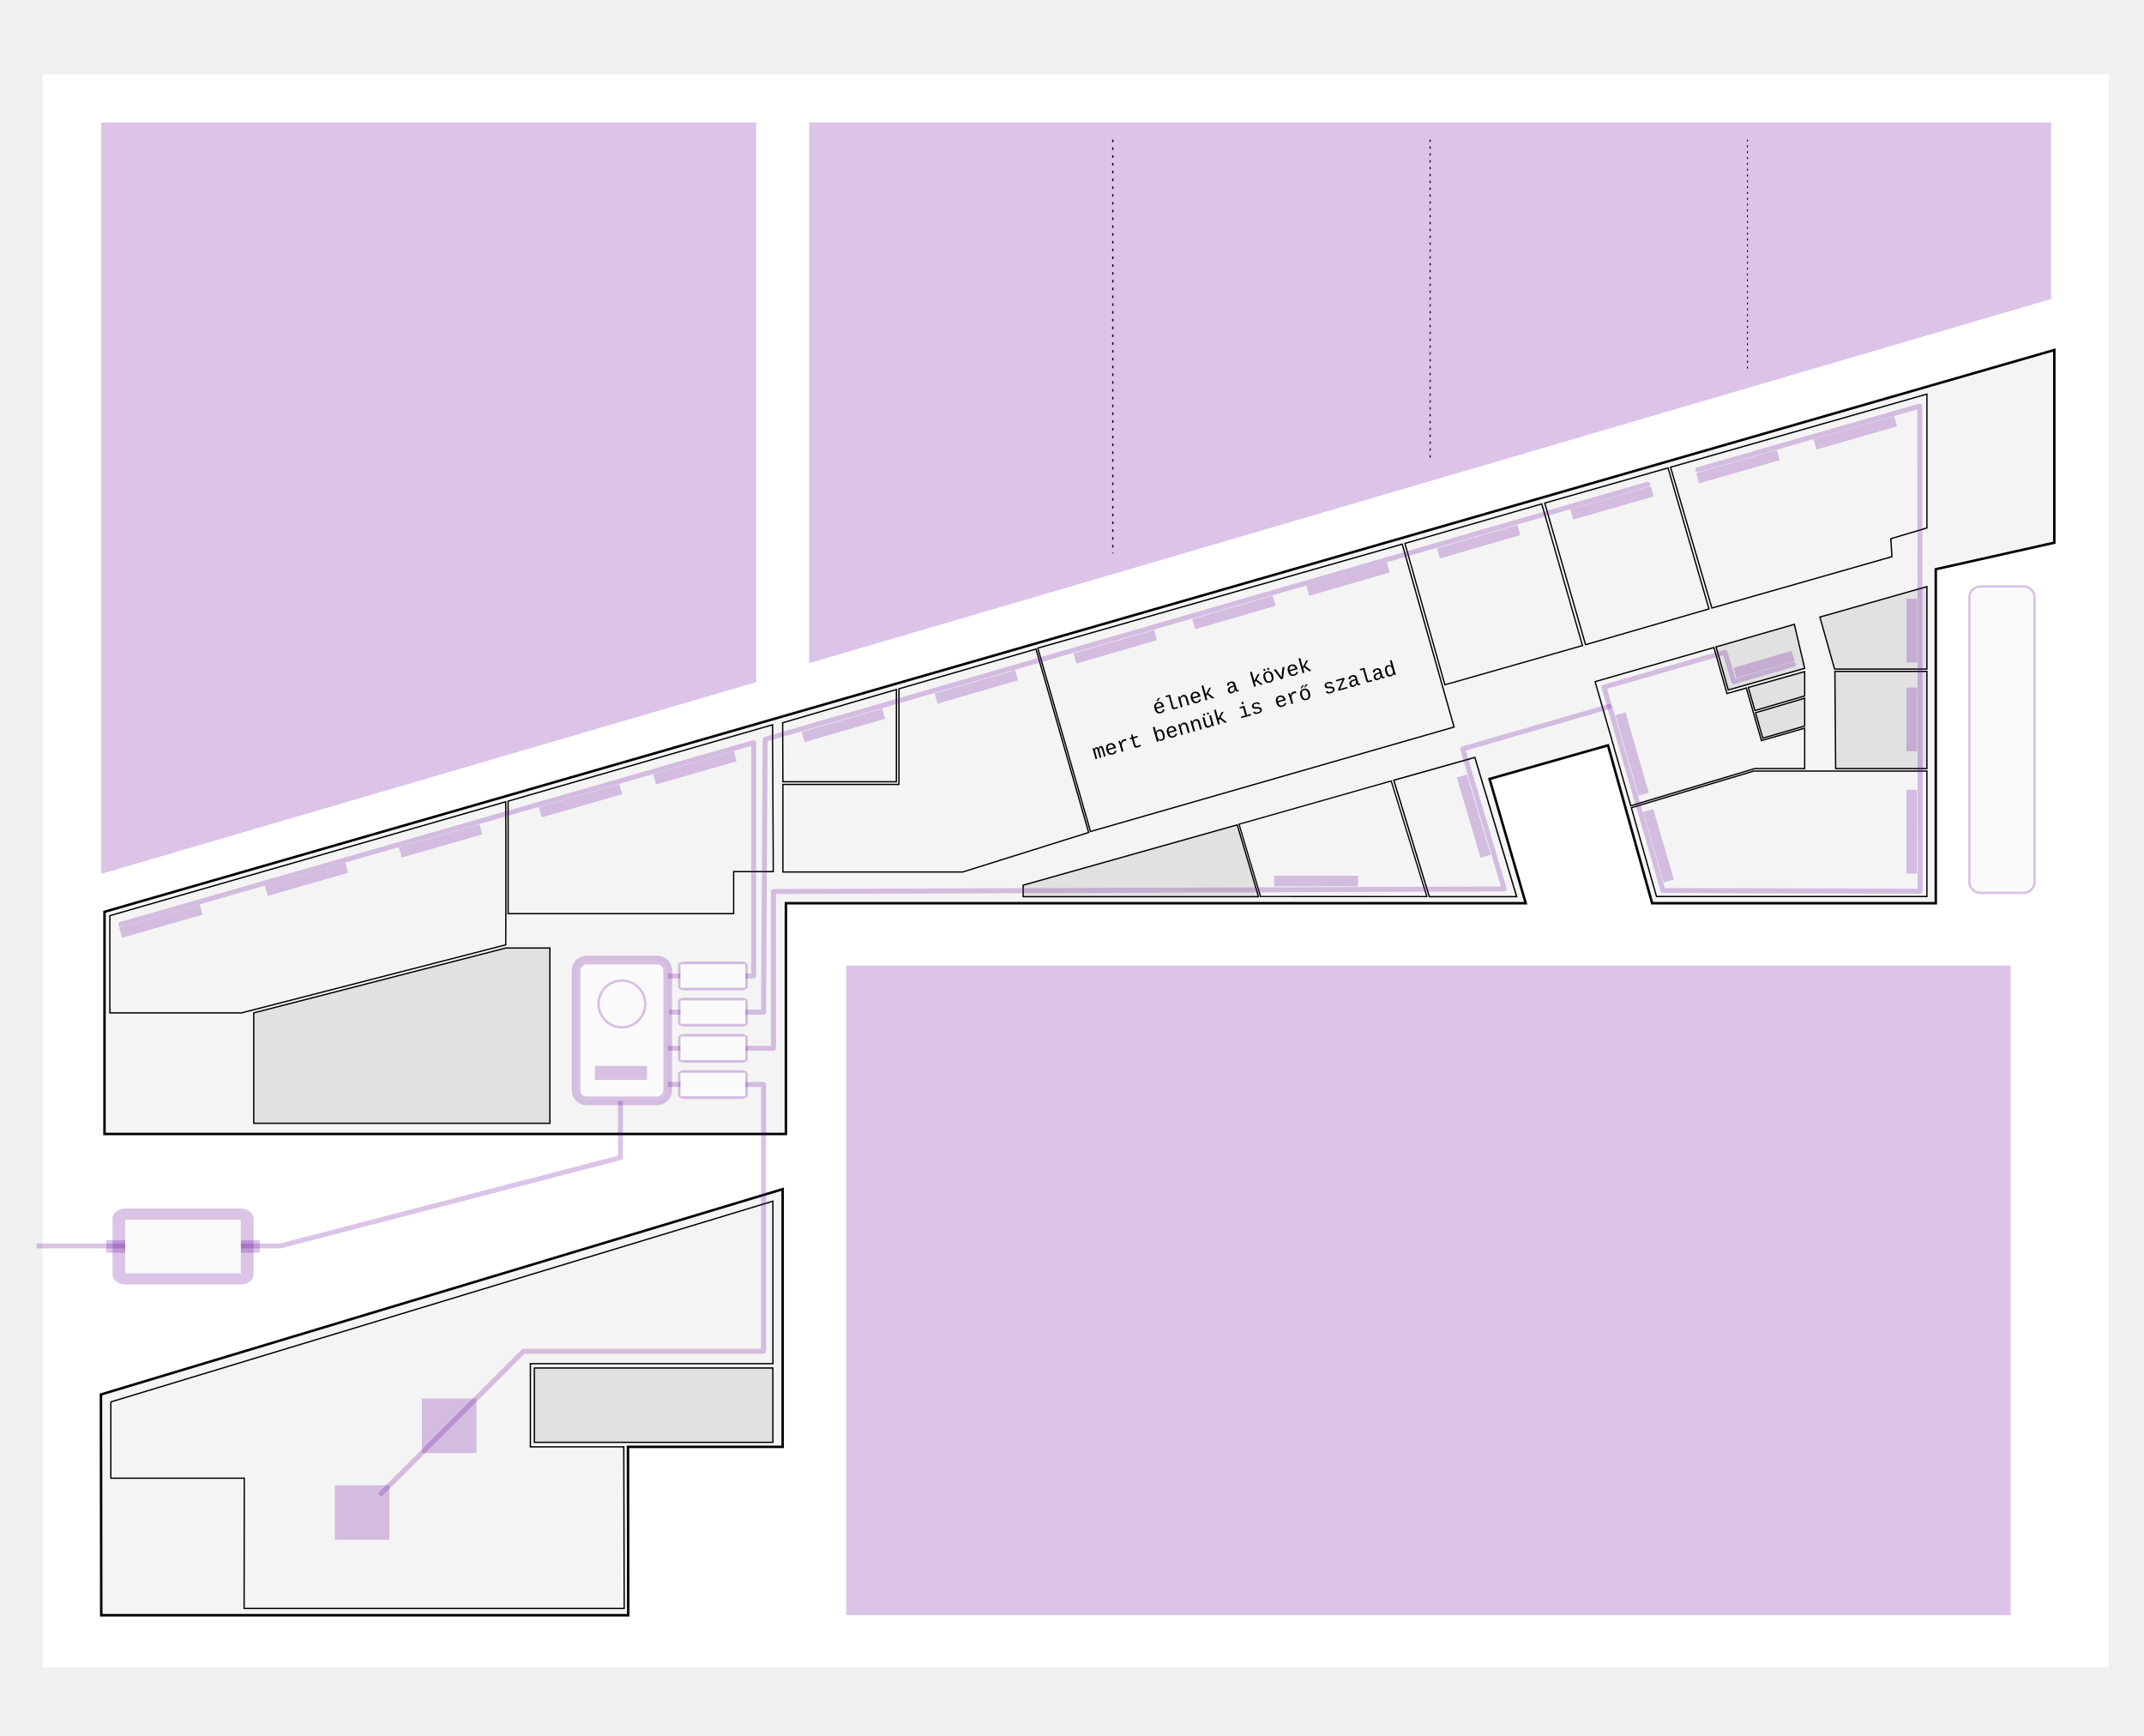
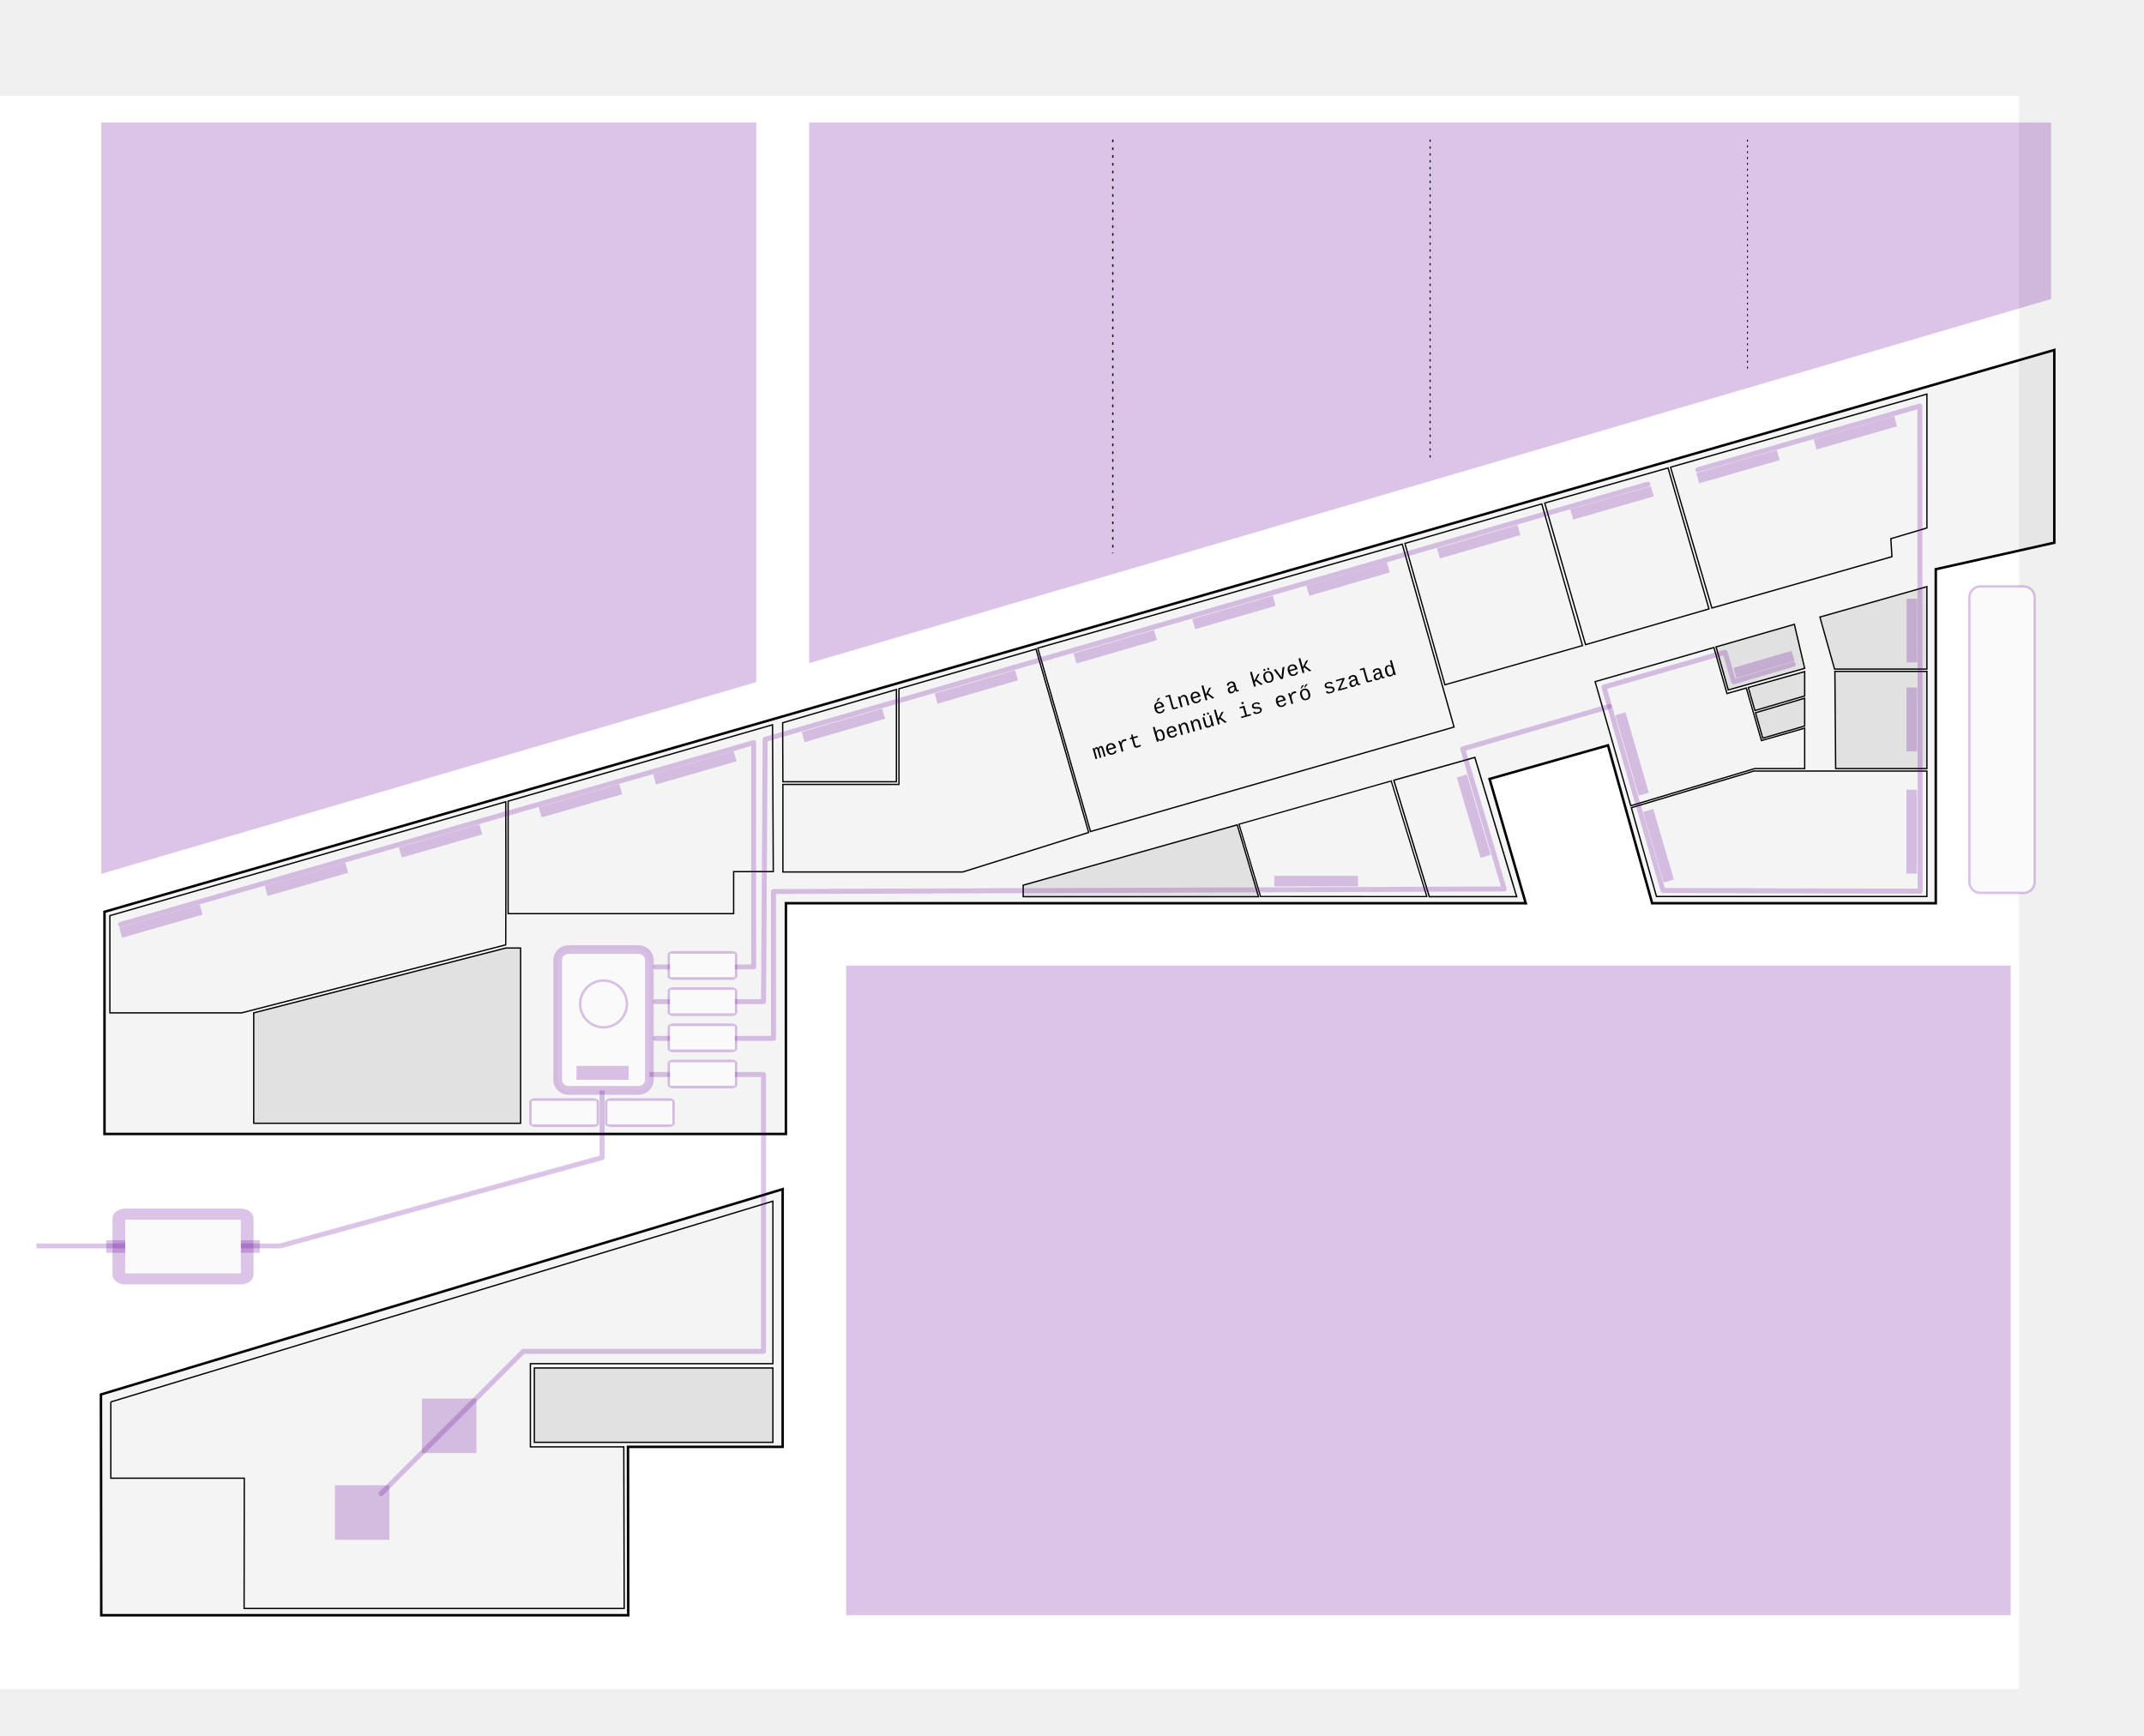
<svg xmlns="http://www.w3.org/2000/svg" width="432.435mm" height="350mm" viewBox="0 0 432.435 350" version="1.1" id="svg5">
  <defs id="defs2" />
  <g id="drawing" transform="translate(87.61958,-48.61679)" style="display:inline">
-     <rect style="display:inline;opacity:1;fill:#ffffff;fill-opacity:1;stroke:none;stroke-width:0.47;stroke-linecap:butt;stroke-linejoin:round;stroke-miterlimit:4;stroke-dasharray:0.47, 3.759;stroke-dashoffset:0;stroke-opacity:1;stop-color:#000000" id="rect78717" width="416.761" height="321.272" x="-79.049" y="63.589" class="clickthrough" />
+     <rect style="display:inline;opacity:1;fill:#ffffff;fill-opacity:1;stroke:none;stroke-width:0.47;stroke-linecap:butt;stroke-linejoin:round;stroke-miterlimit:4;stroke-dasharray:0.47, 3.759;stroke-dashoffset:0;stroke-opacity:1;stop-color:#000000" id="rect78717" width="416.761" height="321.272" x="-97.173" y="67.955" class="clickthrough" />
    <rect style="opacity:1;fill:#fafafa;fill-opacity:1;stroke:#660099;stroke-width:0.477;stroke-linecap:round;stroke-linejoin:round;stroke-miterlimit:4;stroke-dasharray:none;stroke-opacity:0.231;stop-color:#000000" id="rect4922" width="13.162" height="61.81" x="309.59" y="166.878" ry="2.213" />
    <path style="fill:#000000;fill-opacity:0.045;stroke:#000000;stroke-width:0.5;stroke-linecap:butt;stroke-linejoin:miter;stroke-miterlimit:4;stroke-dasharray:none;stroke-opacity:1" d="m -66.544,232.498 -2.6e-4,44.81 h 137.438 l 2.6e-4,-46.537 149.22,1.2e-4 -7.295,-25.065 23.888,-6.778 8.905,31.842 h 57.206 v -67.358 l 23.907,-5.349 v -38.862 z" id="envelope_emelet" />
    <path style="fill:#000000;fill-opacity:0.045;stroke:#000000;stroke-width:0.5;stroke-linecap:butt;stroke-linejoin:miter;stroke-miterlimit:4;stroke-dasharray:none;stroke-opacity:1" d="M -67.263,329.841 70.239,288.436 v 51.967 H 39.042 l 0.051,33.958 -106.292,-4e-4 z" id="envelope_foldszint" />
    <path style="fill:#660099;fill-opacity:0.231;stroke:none;stroke-width:0.265px;stroke-linecap:butt;stroke-linejoin:miter;stroke-opacity:1" d="M 75.588,182.353 V 73.313 l 250.482,-2.96e-4 v 35.611 z" id="path91226" class="clickthrough" />
    <rect style="display:inline;opacity:0;fill:#660099;fill-opacity:0.231;stroke:none;stroke-width:1.314;stroke-linecap:butt;stroke-linejoin:round;stroke-miterlimit:4;stroke-dasharray:none;stroke-dashoffset:0;stroke-opacity:0.231;stop-color:#000000" id="rect93623-7" width="58.473" height="31.883" x="267.598" y="73.312" />
    <rect style="display:inline;opacity:0;fill:#660099;fill-opacity:0.231;stroke:none;stroke-width:1.652;stroke-linecap:butt;stroke-linejoin:round;stroke-miterlimit:4;stroke-dasharray:none;stroke-dashoffset:0;stroke-opacity:0.231;stop-color:#000000" id="rect93623-9" width="58.473" height="50.375" x="203.594" y="73.313" />
    <rect style="display:inline;opacity:0;fill:#660099;fill-opacity:0.231;stroke:none;stroke-width:1.933;stroke-linecap:butt;stroke-linejoin:round;stroke-miterlimit:4;stroke-dasharray:none;stroke-dashoffset:0;stroke-opacity:0.231;stop-color:#000000" id="rect93623-6" width="58.473" height="68.96" x="139.591" y="73.313" />
    <rect style="opacity:0;fill:#660099;fill-opacity:0.231;stroke:none;stroke-width:2.178;stroke-linecap:butt;stroke-linejoin:round;stroke-miterlimit:4;stroke-dasharray:none;stroke-dashoffset:0;stroke-opacity:0.231;stop-color:#000000" id="rect93623" width="58.473" height="87.577" x="75.588" y="73.313" />
    <path style="fill:#660099;fill-opacity:0.231;stroke:none;stroke-width:0.265px;stroke-linecap:butt;stroke-linejoin:miter;stroke-opacity:1" d="M 64.905,73.313 H -67.199 V 224.848 L 64.905,186.179 Z" id="path92253" />
    <g id="g2723">
      <path style="display:inline;fill:none;stroke:#000000;stroke-width:0.262;stroke-linecap:butt;stroke-linejoin:miter;stroke-miterlimit:4;stroke-dasharray:0.524, 1.048;stroke-dashoffset:0;stroke-opacity:1" d="M 136.826,76.762 V 160.214" id="path942" />
      <path style="display:inline;fill:none;stroke:#000000;stroke-width:0.231;stroke-linecap:butt;stroke-linejoin:miter;stroke-miterlimit:4;stroke-dasharray:0.461, 0.923;stroke-dashoffset:0;stroke-opacity:1" d="M 200.829,76.762 V 141.429" id="path942-6" />
      <path style="display:inline;fill:none;stroke:#000000;stroke-width:0.196;stroke-linecap:butt;stroke-linejoin:miter;stroke-miterlimit:4;stroke-dasharray:0.391, 0.783;stroke-dashoffset:0;stroke-opacity:1" d="M 264.832,76.762 V 123.305" id="path942-6-3" />
    </g>
    <path style="display:inline;fill:#660099;fill-opacity:0.231;stroke:none;stroke-width:0.256;stroke-linecap:butt;stroke-linejoin:miter;stroke-miterlimit:4;stroke-dasharray:0.256, 3.074;stroke-dashoffset:0;stroke-opacity:1" d="M 317.927,243.35 H 83.054 v 131.012 H 317.927 Z" id="graph" />
    <rect style="display:inline;fill:#660099;fill-opacity:0.231;stroke:none;stroke-width:0.081;stroke-linecap:butt;stroke-linejoin:round;stroke-miterlimit:4;stroke-dasharray:none;stroke-dashoffset:0;stroke-opacity:1;stop-color:#000000" id="rect41701-4" width="30.954" height="2.526" x="-66.18" y="298.739" rx="0" ry="0" />
-     <path style="fill:none;stroke:#660099;stroke-width:1;stroke-linecap:butt;stroke-linejoin:round;stroke-miterlimit:4;stroke-dasharray:none;stroke-opacity:0.231" d="m 37.521,268.504 v 13.569 l -68.592,17.807 h -49.188" id="path43866" />
+     <path style="fill:none;stroke:#660099;stroke-width:1;stroke-linecap:butt;stroke-linejoin:round;stroke-miterlimit:4;stroke-dasharray:none;stroke-opacity:0.231" d="m 33.817,268.504 v 13.569 l -64.888,17.807 h -49.188" id="path43866" />
    <rect style="display:inline;fill:#660099;fill-opacity:0.231;stroke:none;stroke-width:0.125;stroke-linecap:round;stroke-linejoin:round;stroke-miterlimit:4;stroke-dasharray:none;stroke-dashoffset:0;stroke-opacity:1;stop-color:#000000" id="rect14422-5" width="28.44" height="15.302" x="-64.923" y="292.351" rx="2.626" ry="1.935" />
    <rect style="display:inline;opacity:1;fill:#fafafa;fill-opacity:1;stroke:none;stroke-width:0.145;stroke-linecap:butt;stroke-linejoin:round;stroke-miterlimit:4;stroke-dasharray:none;stroke-dashoffset:0;stroke-opacity:1;stop-color:#000000" id="rect41701" width="23.323" height="10.824" x="-62.365" y="294.59" rx="0" ry="0" />
    <text xml:space="preserve" style="font-style:normal;font-weight:normal;font-size:4.233px;line-height:1.25;font-family:sans-serif;display:inline;fill:#000000;fill-opacity:1;stroke:none;stroke-width:0.265" x="108.074" y="224.885" id="text4804" transform="rotate(-15.7019)" class="clickthrough">
      <tspan id="tspan4802" style="font-style:normal;font-variant:normal;font-weight:normal;font-stretch:normal;font-size:4.233px;font-family:'Courier New';-inkscape-font-specification:'Courier New';text-align:center;text-anchor:middle;stroke-width:0.265" x="108.074" y="224.885">élnek a kövek</tspan>
      <tspan style="font-style:normal;font-variant:normal;font-weight:normal;font-stretch:normal;font-size:4.233px;font-family:'Courier New';-inkscape-font-specification:'Courier New';text-align:center;text-anchor:middle;stroke-width:0.265" x="108.074" y="230.272" id="tspan8358">mert bennük is erő szalad</tspan>
    </text>
    <path style="fill:none;stroke:#000000;stroke-width:0.265px;stroke-linecap:butt;stroke-linejoin:miter;stroke-opacity:1" d="m 195.203,158.354 -73.506,20.969 10.633,36.986 73.328,-21.07 z" id="OktopuszKeramia" />
    <path style="fill:#000000;fill-opacity:0.08;stroke:#000000;stroke-width:0.265px;stroke-linecap:butt;stroke-linejoin:miter;stroke-opacity:1" d="m 161.923,214.966 -43.176,12.166 v 2.313 h 47.469 z" id="haromszogRaktar" />
    <path style="fill:#000000;fill-opacity:0.08;stroke:#000000;stroke-width:0.265px;stroke-linecap:butt;stroke-linejoin:miter;stroke-opacity:1" d="m 279.446,173.059 21.583,-6.136 v 16.636 h -18.623 z" id="kistargyalo" />
    <path style="fill:#000000;fill-opacity:0.08;stroke:#000000;stroke-width:0.265px;stroke-linecap:butt;stroke-linejoin:miter;stroke-opacity:1" d="m 301.029,184.014 1e-5,19.61 H 282.623 l -0.156,-19.61 z" id="OktopuszSzitaKismuhely" />
    <path style="fill:#000000;fill-opacity:0.08;stroke:#000000;stroke-width:0.265px;stroke-linecap:butt;stroke-linejoin:miter;stroke-opacity:1" d="m 276.375,184.059 -11.368,3.199 1.336,4.652 10.032,-2.944 z" id="wc1" />
    <path style="fill:#000000;fill-opacity:0.08;stroke:#000000;stroke-width:0.265px;stroke-linecap:butt;stroke-linejoin:miter;stroke-opacity:1" d="m 276.375,189.428 v 5.607 l -8.453,2.447 -1.461,-5.125 z" id="wc2" />
    <path style="fill:#000000;fill-opacity:0.08;stroke:#000000;stroke-width:0.265px;stroke-linecap:butt;stroke-linejoin:miter;stroke-opacity:1" d="m 274.295,174.526 -15.794,4.552 2.461,8.679 15.413,-4.358 z" id="wc3" />
-     <path style="display:inline;fill:#000000;fill-opacity:0.08;stroke:#000000;stroke-width:0.265;stroke-linecap:butt;stroke-linejoin:miter;stroke-miterlimit:4;stroke-dasharray:none;stroke-opacity:1" d="m 23.292,239.808 -8.907,-4e-5 -50.832,13.076 v 22.269 l 59.739,-3.8e-4 z" id="pult" />
+     <path style="display:inline;fill:#000000;fill-opacity:0.08;stroke:#000000;stroke-width:0.265;stroke-linecap:butt;stroke-linejoin:miter;stroke-miterlimit:4;stroke-dasharray:none;stroke-opacity:1" d="m 17.38,239.808 -2.995,-4e-5 -50.832,13.076 v 22.269 l 53.827,-3.8e-4 z" id="pult" />
    <path style="display:inline;fill:#000000;fill-opacity:0.08;stroke:#000000;stroke-width:0.265px;stroke-linecap:butt;stroke-linejoin:miter;stroke-opacity:1" d="m 68.271,324.5 v 14.989 h -48.113 v -14.989 z" id="lenti_wc" />
    <g id="g912">
      <path style="display:inline;fill:none;stroke:#000000;stroke-width:0.265px;stroke-linecap:butt;stroke-linejoin:miter;stroke-opacity:1" d="m 249.325,142.838 8.335,28.402 36.318,-10.36 -0.228,-3.626 7.28,-2.161 v -26.997 z" id="Gólyafészek" />
      <path style="fill:none;fill-opacity:0.08;stroke:#000000;stroke-width:0.265px;stroke-linecap:butt;stroke-linejoin:miter;stroke-opacity:1" d="m 241.296,211.112 -7.188,-25.028 23.962,-6.881 2.633,9.284 3.902,-1.121 3.046,10.607 8.724,-2.507 v 8.156 h -10.085 z" id="GÉPműhely" />
      <path style="display:inline;fill:none;stroke:#000000;stroke-width:0.265px;stroke-linecap:butt;stroke-linejoin:miter;stroke-opacity:1" d="m 241.416,211.511 24.682,-7.397 h 34.931 v 25.306 h -54.54 z" id="Oktopusz" />
      <path style="display:inline;fill:none;stroke:#000000;stroke-width:0.263px;stroke-linecap:butt;stroke-linejoin:miter;stroke-opacity:1" d="m 223.944,150.065 24.872,-7.081 8.259,28.432 -24.897,7.212 z" id="PK" />
      <path style="display:inline;fill:none;stroke:#000000;stroke-width:0.259px;stroke-linecap:butt;stroke-linejoin:miter;stroke-opacity:1" d="m 223.348,150.241 -27.604,7.966 8.067,28.512 27.748,-7.909 z" id="SZGK" />
      <path style="display:inline;fill:none;stroke:#000000;stroke-width:0.275px;stroke-linecap:butt;stroke-linejoin:miter;stroke-opacity:1" d="m 193.501,205.969 16.345,-4.603 8.439,28.079 h -17.62 z" id="Gólyairoda" />
      <path style="display:inline;fill:none;stroke:#000000;stroke-width:0.247px;stroke-linecap:butt;stroke-linejoin:miter;stroke-opacity:1" d="m 192.982,206.118 -30.694,8.717 4.339,14.581 33.543,0.012 z" id="Lahmacun" />
      <path style="fill:none;stroke:#000000;stroke-width:0.265px;stroke-linecap:butt;stroke-linejoin:miter;stroke-opacity:1" d="m 121.338,179.509 10.624,36.994 -25.401,7.966 H 70.286 l 2.6e-4,-17.656 h 23.409 v -19.284 z" id="Mérce" />
      <path style="display:inline;fill:none;stroke:#000000;stroke-width:0.265px;stroke-linecap:butt;stroke-linejoin:miter;stroke-opacity:1" d="m 93.18,187.669 v 18.598 H 70.286 l -0.047,-11.888 z" id="DiósEdit" />
      <path style="fill:none;stroke:#000000;stroke-width:0.265px;stroke-linecap:butt;stroke-linejoin:miter;stroke-opacity:1" d="m 68.346,224.399 -0.149,-29.618 -53.33,15.41 v 22.688 h 45.486 l 4.94e-4,-8.48 z" id="kisterem" />
      <path style="fill:none;stroke:#000000;stroke-width:0.265px;stroke-linecap:butt;stroke-linejoin:miter;stroke-opacity:1" d="m 14.385,210.313 -79.843,22.964 v 19.607 h 26.56 l 53.283,-13.721 c 0,0 0.062,-14.952 -1.64e-4,-28.849 z" id="vendégtér" />
      <path style="fill:none;stroke:#000000;stroke-width:0.265px;stroke-linecap:butt;stroke-linejoin:miter;stroke-opacity:1" d="m -65.267,331.342 133.538,-40.484 v 32.772 h -48.913 v 16.774 h 18.837 l 0.083,32.587 h -76.665 l 0.04,-26.26 h -26.92 v -15.388" id="Trafóház" />
    </g>
-     <path style="fill:none;stroke:#660099;stroke-width:1;stroke-linecap:round;stroke-linejoin:round;stroke-miterlimit:4;stroke-dasharray:none;stroke-opacity:0.231" d="m 46.68,245.442 17.71,-7e-5 V 198.381 l -127.688,36.669" id="path6552" class="clickthrough" />
-     <path style="display:inline;fill:none;stroke:#660099;stroke-width:1;stroke-linecap:round;stroke-linejoin:round;stroke-miterlimit:4;stroke-dasharray:none;stroke-opacity:0.231" d="M 47.714,252.733 H 66.39 l 0.31,-55.006 178.035,-51.463" id="path5000" class="clickthrough" />
+     <path style="fill:none;stroke:#660099;stroke-width:1;stroke-linecap:round;stroke-linejoin:round;stroke-miterlimit:4;stroke-dasharray:none;stroke-opacity:0.231" d="m 44.564,243.617 19.827,-7e-5 V 198.381 l -127.688,36.669" id="path6552" class="clickthrough" />
+     <path style="display:inline;fill:none;stroke:#660099;stroke-width:1;stroke-linecap:round;stroke-linejoin:round;stroke-miterlimit:4;stroke-dasharray:none;stroke-opacity:0.231" d="M 44.539,250.617 H 66.39 l 0.31,-52.889 178.035,-51.463" id="path5000" class="clickthrough" />
    <path style="fill:none;stroke:#660099;stroke-width:1;stroke-linecap:round;stroke-linejoin:round;stroke-miterlimit:4;stroke-dasharray:none;stroke-opacity:0.231" d="m 254.823,143.351 44.77,-12.849 0.079,97.843 -51.874,-0.14 -11.906,-41.018 24.416,-7.023 1.757,5.943 12.006,-3.52" id="path1049" />
-     <path style="fill:none;stroke:#660099;stroke-width:1;stroke-linecap:round;stroke-linejoin:round;stroke-miterlimit:4;stroke-dasharray:none;stroke-opacity:0.231" d="m 47.185,260.025 21.205,-3.3e-4 1.87e-4,-31.614 147.382,-0.518 -8.374,-28.247 29.575,-8.547" id="path6020" class="clickthrough" />
-     <path style="fill:none;stroke:#660099;stroke-width:1;stroke-linecap:round;stroke-linejoin:round;stroke-miterlimit:4;stroke-dasharray:none;stroke-opacity:0.231" d="m 46.68,267.317 19.71,-4.1e-4 v 1.36 52.461 l -48.441,4.1e-4 -28.707,28.707" id="path7279" class="clickthrough" />
+     <path style="fill:none;stroke:#660099;stroke-width:1;stroke-linecap:round;stroke-linejoin:round;stroke-miterlimit:4;stroke-dasharray:none;stroke-opacity:0.231" d="m 44.539,258.025 23.851,-3.3e-4 1.87e-4,-29.614 147.382,-0.518 -8.374,-28.247 29.575,-8.547" id="path6020" class="clickthrough" />
+     <path style="fill:none;stroke:#660099;stroke-width:1;stroke-linecap:round;stroke-linejoin:round;stroke-miterlimit:4;stroke-dasharray:none;stroke-opacity:0.231" d="m 43.505,265.317 22.885,-4.1e-4 v 3.36 52.461 l -48.441,4.1e-4 -28.707,28.707" id="path7279" class="clickthrough" />
    <g id="g33836" transform="translate(-4.233333,4.233333)" class="clickthrough">
      <rect style="opacity:1;fill:#660099;fill-opacity:0.231;stroke:none;stroke-width:0.215;stroke-linecap:butt;stroke-linejoin:round;stroke-miterlimit:4;stroke-dasharray:none;stroke-dashoffset:0;stroke-opacity:0.231;stop-color:#000000" id="rect33730" width="10.995" height="10.995" x="-15.842" y="343.921" />
      <rect style="display:inline;fill:#660099;fill-opacity:0.231;stroke:none;stroke-width:0.215;stroke-linecap:butt;stroke-linejoin:round;stroke-miterlimit:4;stroke-dasharray:none;stroke-dashoffset:0;stroke-opacity:0.231;stop-color:#000000" id="rect33730-9" width="10.995" height="10.995" x="1.713" y="326.428" />
    </g>
    <g id="g33423" class="clickthrough" transform="translate(0.2305368,1.5875)">
      <rect style="display:inline;fill:#660099;fill-opacity:0.231;stroke:none;stroke-width:0.215;stroke-linecap:butt;stroke-linejoin:round;stroke-miterlimit:4;stroke-dasharray:none;stroke-dashoffset:0;stroke-opacity:0.231;stop-color:#000000" id="rect31216-2-3-52" width="16.898" height="2.128" x="-13.937" y="207.4" ry="0" transform="rotate(-16.0342)" />
      <rect style="display:inline;fill:#660099;fill-opacity:0.231;stroke:none;stroke-width:0.215;stroke-linecap:butt;stroke-linejoin:round;stroke-miterlimit:4;stroke-dasharray:none;stroke-dashoffset:0;stroke-opacity:0.231;stop-color:#000000" id="rect31216-2-3-9" width="16.898" height="2.128" x="-37.952" y="207.406" ry="0" transform="rotate(-16.0342)" />
      <rect style="display:inline;fill:#660099;fill-opacity:0.231;stroke:none;stroke-width:0.215;stroke-linecap:butt;stroke-linejoin:round;stroke-miterlimit:4;stroke-dasharray:none;stroke-dashoffset:0;stroke-opacity:0.231;stop-color:#000000" id="rect31216-2-3-52-2" width="16.898" height="2.128" x="-67.303" y="207.401" ry="0" transform="rotate(-16.0342)" />
      <rect style="display:inline;fill:#660099;fill-opacity:0.231;stroke:none;stroke-width:0.215;stroke-linecap:butt;stroke-linejoin:round;stroke-miterlimit:4;stroke-dasharray:none;stroke-dashoffset:0;stroke-opacity:0.231;stop-color:#000000" id="rect31216-2-3-9-4" width="16.898" height="2.128" x="-95.438" y="207.37" ry="0" transform="rotate(-16.0342)" />
      <rect style="display:inline;fill:#660099;fill-opacity:0.231;stroke:none;stroke-width:0.215;stroke-linecap:butt;stroke-linejoin:round;stroke-miterlimit:4;stroke-dasharray:none;stroke-dashoffset:0;stroke-opacity:0.231;stop-color:#000000" id="rect31216-2-3-9-7" width="16.898" height="2.128" x="-125.985" y="207.369" ry="0" transform="rotate(-16.0342)" />
    </g>
    <g id="g33266" class="clickthrough" style="display:inline">
      <rect style="display:inline;fill:#660099;fill-opacity:0.231;stroke:none;stroke-width:0.202;stroke-linecap:butt;stroke-linejoin:round;stroke-miterlimit:4;stroke-dasharray:none;stroke-dashoffset:0;stroke-opacity:0.231;stop-color:#000000" id="Oktopusz_szita_2_valve" width="14.824" height="2.128" x="272.182" y="-176.618" ry="0" transform="rotate(73.72126)" />
      <rect style="display:inline;fill:#660099;fill-opacity:0.231;stroke:none;stroke-width:0.215;stroke-linecap:butt;stroke-linejoin:round;stroke-miterlimit:4;stroke-dasharray:none;stroke-dashoffset:0;stroke-opacity:0.231;stop-color:#000000" id="Oktopusz_szita_1_valve" width="16.898" height="2.128" x="207.881" y="-299.028" ry="0" transform="rotate(90)" />
      <rect style="display:inline;fill:#660099;fill-opacity:0.231;stroke:none;stroke-width:0.215;stroke-linecap:butt;stroke-linejoin:round;stroke-miterlimit:4;stroke-dasharray:none;stroke-dashoffset:0;stroke-opacity:0.231;stop-color:#000000" id="Golyafeszek_1_valve" width="16.898" height="2.128" x="229.459" y="208.713" ry="0" transform="rotate(-16.0342)" />
      <rect style="display:inline;fill:#660099;fill-opacity:0.231;stroke:none;stroke-width:0.215;stroke-linecap:butt;stroke-linejoin:round;stroke-miterlimit:4;stroke-dasharray:none;stroke-dashoffset:0;stroke-opacity:0.231;stop-color:#000000" id="Golyafeszek_2_valve" width="16.898" height="2.128" x="204.819" y="208.732" ry="0" transform="rotate(-16.0342)" />
      <rect style="display:inline;fill:#660099;fill-opacity:0.231;stroke:none;stroke-width:0.183;stroke-linecap:butt;stroke-linejoin:round;stroke-miterlimit:4;stroke-dasharray:none;stroke-dashoffset:0;stroke-opacity:0.231;stop-color:#000000" id="rect31216-2-3-5-6" width="12.244" height="2.128" x="199.997" y="249.529" ry="0" transform="matrix(0.959728,-0.2809309,0.2807371,0.9597847,0,0)" />
      <rect style="display:inline;fill:#660099;fill-opacity:0.231;stroke:none;stroke-width:0.215;stroke-linecap:butt;stroke-linejoin:round;stroke-miterlimit:4;stroke-dasharray:none;stroke-dashoffset:0;stroke-opacity:0.231;stop-color:#000000" id="GEP_muhely_valve" width="16.898" height="2.128" x="251.623" y="-177.097" ry="0" transform="rotate(73.80998)" />
      <rect style="display:inline;fill:#660099;fill-opacity:0.231;stroke:none;stroke-width:0.188;stroke-linecap:butt;stroke-linejoin:round;stroke-miterlimit:4;stroke-dasharray:none;stroke-dashoffset:0;stroke-opacity:0.231;stop-color:#000000" id="rect31216-2-1" width="12.853" height="2.128" x="169.357" y="-299.062" ry="0" transform="rotate(90)" />
      <rect style="display:inline;fill:#660099;fill-opacity:0.231;stroke:none;stroke-width:0.188;stroke-linecap:butt;stroke-linejoin:round;stroke-miterlimit:4;stroke-dasharray:none;stroke-dashoffset:0;stroke-opacity:0.231;stop-color:#000000" id="rect31216-2-1-2" width="12.853" height="2.128" x="187.281" y="-299.042" ry="0" transform="rotate(90)" />
      <rect style="display:inline;fill:#660099;fill-opacity:0.231;stroke:none;stroke-width:0.215;stroke-linecap:butt;stroke-linejoin:round;stroke-miterlimit:4;stroke-dasharray:none;stroke-dashoffset:0;stroke-opacity:0.231;stop-color:#000000" id="Golyairoda_valve" width="16.898" height="2.128" x="255.466" y="-141.601" ry="0" transform="rotate(73.52075)" />
      <rect style="opacity:1;fill:#660099;fill-opacity:0.231;stroke:none;stroke-width:0.215;stroke-linecap:butt;stroke-linejoin:round;stroke-miterlimit:4;stroke-dasharray:none;stroke-dashoffset:0;stroke-opacity:0.231;stop-color:#000000" id="Lahmacun_valve" width="16.898" height="2.128" x="169.392" y="225.243" ry="0" />
    </g>
    <g id="g32196" class="clickthrough">
      <rect style="display:inline;fill:#660099;fill-opacity:0.231;stroke:none;stroke-width:0.215;stroke-linecap:butt;stroke-linejoin:round;stroke-miterlimit:4;stroke-dasharray:none;stroke-dashoffset:0;stroke-opacity:0.231;stop-color:#000000" id="Merce_valve" width="16.898" height="2.128" x="44.34" y="209.133" ry="0" transform="rotate(-16.19002)" />
      <rect style="display:inline;fill:#660099;fill-opacity:0.231;stroke:none;stroke-width:0.215;stroke-linecap:butt;stroke-linejoin:round;stroke-miterlimit:4;stroke-dasharray:none;stroke-dashoffset:0;stroke-opacity:0.231;stop-color:#000000" id="Merce_targyalo_valve" width="16.898" height="2.128" x="16.429" y="209.104" ry="0" transform="rotate(-16.19002)" />
      <rect style="display:inline;fill:#660099;fill-opacity:0.231;stroke:none;stroke-width:0.215;stroke-linecap:butt;stroke-linejoin:round;stroke-miterlimit:4;stroke-dasharray:none;stroke-dashoffset:0;stroke-opacity:0.231;stop-color:#000000" id="PK_valve" width="16.898" height="2.128" x="178.386" y="208.742" ry="0" transform="rotate(-16.0342)" />
      <rect style="display:inline;fill:#660099;fill-opacity:0.231;stroke:none;stroke-width:0.215;stroke-linecap:butt;stroke-linejoin:round;stroke-miterlimit:4;stroke-dasharray:none;stroke-dashoffset:0;stroke-opacity:0.231;stop-color:#000000" id="SZGK_valve" width="16.898" height="2.128" x="149.803" y="209.262" ry="0" transform="rotate(-16.19002)" />
    </g>
    <g id="g900" transform="translate(2.116667,1.058333)">
      <rect style="display:inline;fill:#660099;fill-opacity:0.231;stroke:none;stroke-width:0.215;stroke-linecap:butt;stroke-linejoin:round;stroke-miterlimit:4;stroke-dasharray:none;stroke-dashoffset:0;stroke-opacity:0.231;stop-color:#000000" id="rect31216-1-8-05-1" width="16.898" height="2.128" x="71.765" y="207.564" ry="0" transform="rotate(-16.19002)" />
      <rect style="display:inline;fill:#660099;fill-opacity:0.231;stroke:none;stroke-width:0.215;stroke-linecap:butt;stroke-linejoin:round;stroke-miterlimit:4;stroke-dasharray:none;stroke-dashoffset:0;stroke-opacity:0.231;stop-color:#000000" id="rect31216-1-8-05-8" width="16.898" height="2.128" x="96.692" y="207.593" ry="0" transform="rotate(-16.19002)" />
      <rect style="display:inline;fill:#660099;fill-opacity:0.231;stroke:none;stroke-width:0.215;stroke-linecap:butt;stroke-linejoin:round;stroke-miterlimit:4;stroke-dasharray:none;stroke-dashoffset:0;stroke-opacity:0.231;stop-color:#000000" id="rect31216-1-8-05-8-2" width="16.898" height="2.128" x="120.669" y="207.543" ry="0" transform="rotate(-16.19002)" />
    </g>
-     <rect style="opacity:1;fill:#fafafa;fill-opacity:1;stroke:#660099;stroke-width:1.755;stroke-linecap:round;stroke-linejoin:round;stroke-miterlimit:4;stroke-dasharray:none;stroke-dashoffset:0;stroke-opacity:0.231;stop-color:#000000" id="rect14620" width="18.49" height="28.387" x="28.568" y="242.236" ry="2.14" />
-     <rect style="opacity:1;fill:#660099;fill-opacity:0.231;stroke:none;stroke-width:0.204;stroke-linecap:round;stroke-linejoin:round;stroke-miterlimit:4;stroke-dasharray:none;stroke-dashoffset:0;stroke-opacity:0.79;stop-color:#000000" id="rect14422" width="10.515" height="2.803" x="32.365" y="263.584" class="clickthrough" />
-     <circle style="display:inline;fill:none;fill-opacity:0.231;stroke:#660099;stroke-width:0.5;stroke-linecap:butt;stroke-linejoin:round;stroke-miterlimit:4;stroke-dasharray:none;stroke-dashoffset:0;stroke-opacity:0.231;stop-color:#000000" id="path79704-9" cx="37.813" cy="251.079" r="4.713" class="clickthrough" />
-     <rect style="display:inline;fill:#660099;fill-opacity:0.231;stroke:none;stroke-width:0.054;stroke-linecap:round;stroke-linejoin:round;stroke-miterlimit:4;stroke-dasharray:none;stroke-dashoffset:0;stroke-opacity:1;stop-color:#000000" id="rect14422-5-7" width="14.07" height="5.811" x="49.138" y="242.53" rx="1.299" ry="0.735" />
-     <rect style="display:inline;fill:#fafafa;fill-opacity:1;stroke:none;stroke-width:0.072;stroke-linecap:butt;stroke-linejoin:round;stroke-miterlimit:4;stroke-dasharray:none;stroke-dashoffset:0;stroke-opacity:1;stop-color:#000000" id="rect41701-6" width="13.099" height="4.736" x="49.623" y="243.068" rx="0" ry="0" />
-     <rect style="display:inline;fill:#660099;fill-opacity:0.231;stroke:none;stroke-width:0.054;stroke-linecap:round;stroke-linejoin:round;stroke-miterlimit:4;stroke-dasharray:none;stroke-dashoffset:0;stroke-opacity:1;stop-color:#000000" id="rect14422-5-7-4" width="14.07" height="5.811" x="49.138" y="249.829" rx="1.299" ry="0.735" />
-     <rect style="display:inline;fill:#fafafa;fill-opacity:1;stroke:none;stroke-width:0.072;stroke-linecap:butt;stroke-linejoin:round;stroke-miterlimit:4;stroke-dasharray:none;stroke-dashoffset:0;stroke-opacity:1;stop-color:#000000" id="rect41701-6-7" width="13.099" height="4.736" x="49.623" y="250.367" rx="0" ry="0" />
-     <rect style="display:inline;fill:#660099;fill-opacity:0.231;stroke:none;stroke-width:0.054;stroke-linecap:round;stroke-linejoin:round;stroke-miterlimit:4;stroke-dasharray:none;stroke-dashoffset:0;stroke-opacity:1;stop-color:#000000" id="rect14422-5-7-4-3" width="14.07" height="5.811" x="49.138" y="257.127" rx="1.299" ry="0.735" />
-     <rect style="display:inline;fill:#fafafa;fill-opacity:1;stroke:none;stroke-width:0.072;stroke-linecap:butt;stroke-linejoin:round;stroke-miterlimit:4;stroke-dasharray:none;stroke-dashoffset:0;stroke-opacity:1;stop-color:#000000" id="rect41701-6-7-6" width="13.099" height="4.736" x="49.623" y="257.665" rx="0" ry="0" />
-     <rect style="display:inline;fill:#660099;fill-opacity:0.231;stroke:none;stroke-width:0.054;stroke-linecap:round;stroke-linejoin:round;stroke-miterlimit:4;stroke-dasharray:none;stroke-dashoffset:0;stroke-opacity:1;stop-color:#000000" id="rect14422-5-7-4-5" width="14.07" height="5.811" x="49.138" y="264.426" rx="1.299" ry="0.735" />
-     <rect style="display:inline;fill:#fafafa;fill-opacity:1;stroke:none;stroke-width:0.072;stroke-linecap:butt;stroke-linejoin:round;stroke-miterlimit:4;stroke-dasharray:none;stroke-dashoffset:0;stroke-opacity:1;stop-color:#000000" id="rect41701-6-7-66" width="13.099" height="4.736" x="49.623" y="264.964" rx="0" ry="0" />
+     <rect style="opacity:1;fill:#fafafa;fill-opacity:1;stroke:#660099;stroke-width:1.755;stroke-linecap:round;stroke-linejoin:round;stroke-miterlimit:4;stroke-dasharray:none;stroke-dashoffset:0;stroke-opacity:0.231;stop-color:#000000" id="rect14620" width="18.49" height="28.387" x="24.864" y="240.119" ry="2.14" />
+     <rect style="opacity:1;fill:#660099;fill-opacity:0.231;stroke:none;stroke-width:0.204;stroke-linecap:round;stroke-linejoin:round;stroke-miterlimit:4;stroke-dasharray:none;stroke-dashoffset:0;stroke-opacity:0.79;stop-color:#000000" id="rect14422" width="10.515" height="2.803" x="28.661" y="263.584" class="clickthrough" />
+     <circle style="display:inline;fill:none;fill-opacity:0.231;stroke:#660099;stroke-width:0.5;stroke-linecap:butt;stroke-linejoin:round;stroke-miterlimit:4;stroke-dasharray:none;stroke-dashoffset:0;stroke-opacity:0.231;stop-color:#000000" id="path79704-9" cx="34.109" cy="251.079" r="4.713" class="clickthrough" />
+     <rect style="display:inline;fill:#660099;fill-opacity:0.231;stroke:none;stroke-width:0.054;stroke-linecap:round;stroke-linejoin:round;stroke-miterlimit:4;stroke-dasharray:none;stroke-dashoffset:0;stroke-opacity:1;stop-color:#000000" id="rect14422-5-7" width="14.07" height="5.811" x="47.021" y="240.414" rx="1.299" ry="0.735" />
+     <rect style="display:inline;fill:#fafafa;fill-opacity:1;stroke:none;stroke-width:0.072;stroke-linecap:butt;stroke-linejoin:round;stroke-miterlimit:4;stroke-dasharray:none;stroke-dashoffset:0;stroke-opacity:1;stop-color:#000000" id="rect41701-6" width="13.099" height="4.736" x="47.506" y="240.951" rx="0" ry="0" />
+     <rect style="display:inline;fill:#660099;fill-opacity:0.231;stroke:none;stroke-width:0.054;stroke-linecap:round;stroke-linejoin:round;stroke-miterlimit:4;stroke-dasharray:none;stroke-dashoffset:0;stroke-opacity:1;stop-color:#000000" id="rect14422-5-7-4" width="14.07" height="5.811" x="47.021" y="247.712" rx="1.299" ry="0.735" />
+     <rect style="display:inline;fill:#fafafa;fill-opacity:1;stroke:none;stroke-width:0.072;stroke-linecap:butt;stroke-linejoin:round;stroke-miterlimit:4;stroke-dasharray:none;stroke-dashoffset:0;stroke-opacity:1;stop-color:#000000" id="rect41701-6-7" width="13.099" height="4.736" x="47.506" y="248.25" rx="0" ry="0" />
+     <rect style="display:inline;fill:#660099;fill-opacity:0.231;stroke:none;stroke-width:0.054;stroke-linecap:round;stroke-linejoin:round;stroke-miterlimit:4;stroke-dasharray:none;stroke-dashoffset:0;stroke-opacity:1;stop-color:#000000" id="rect14422-5-7-4-3" width="14.07" height="5.811" x="47.021" y="255.011" rx="1.299" ry="0.735" />
+     <rect style="display:inline;fill:#fafafa;fill-opacity:1;stroke:none;stroke-width:0.072;stroke-linecap:butt;stroke-linejoin:round;stroke-miterlimit:4;stroke-dasharray:none;stroke-dashoffset:0;stroke-opacity:1;stop-color:#000000" id="rect41701-6-7-6" width="13.099" height="4.736" x="47.506" y="255.549" rx="0" ry="0" />
+     <rect style="display:inline;fill:#660099;fill-opacity:0.231;stroke:none;stroke-width:0.054;stroke-linecap:round;stroke-linejoin:round;stroke-miterlimit:4;stroke-dasharray:none;stroke-dashoffset:0;stroke-opacity:1;stop-color:#000000" id="rect14422-5-7-4-5" width="14.07" height="5.811" x="47.021" y="262.309" rx="1.299" ry="0.735" />
+     <rect style="display:inline;fill:#660099;fill-opacity:0.231;stroke:none;stroke-width:0.054;stroke-linecap:round;stroke-linejoin:round;stroke-miterlimit:4;stroke-dasharray:none;stroke-dashoffset:0;stroke-opacity:1;stop-color:#000000" id="rect14422-5-7-4-5-7" width="14.07" height="5.811" x="19.13" y="270.087" rx="1.299" ry="0.735" />
+     <rect style="display:inline;fill:#660099;fill-opacity:0.231;stroke:none;stroke-width:0.054;stroke-linecap:round;stroke-linejoin:round;stroke-miterlimit:4;stroke-dasharray:none;stroke-dashoffset:0;stroke-opacity:1;stop-color:#000000" id="rect14422-5-7-4-5-7-6" width="14.07" height="5.811" x="34.409" y="270.087" rx="1.299" ry="0.735" />
+     <rect style="display:inline;fill:#fafafa;fill-opacity:1;stroke:none;stroke-width:0.072;stroke-linecap:butt;stroke-linejoin:round;stroke-miterlimit:4;stroke-dasharray:none;stroke-dashoffset:0;stroke-opacity:1;stop-color:#000000" id="rect41701-6-7-66" width="13.099" height="4.736" x="47.506" y="262.847" rx="0" ry="0" />
+     <rect style="display:inline;fill:#fafafa;fill-opacity:1;stroke:none;stroke-width:0.072;stroke-linecap:butt;stroke-linejoin:round;stroke-miterlimit:4;stroke-dasharray:none;stroke-dashoffset:0;stroke-opacity:1;stop-color:#000000" id="rect41701-6-7-66-0" width="13.099" height="4.736" x="19.616" y="270.625" rx="0" ry="0" />
+     <rect style="display:inline;fill:#fafafa;fill-opacity:1;stroke:none;stroke-width:0.072;stroke-linecap:butt;stroke-linejoin:round;stroke-miterlimit:4;stroke-dasharray:none;stroke-dashoffset:0;stroke-opacity:1;stop-color:#000000" id="rect41701-6-7-66-0-7" width="13.099" height="4.736" x="34.894" y="270.625" rx="0" ry="0" />
    <path style="fill:none;fill-opacity:0.281;stroke:none;stroke-width:0.265;stroke-linecap:butt;stroke-linejoin:miter;stroke-miterlimit:4;stroke-dasharray:0.265, 3.18;stroke-dashoffset:0;stroke-opacity:1" d="M 15.84,241.412 H 66.448 v 31.712 H 15.84 Z" id="control" />
  </g>
</svg>
